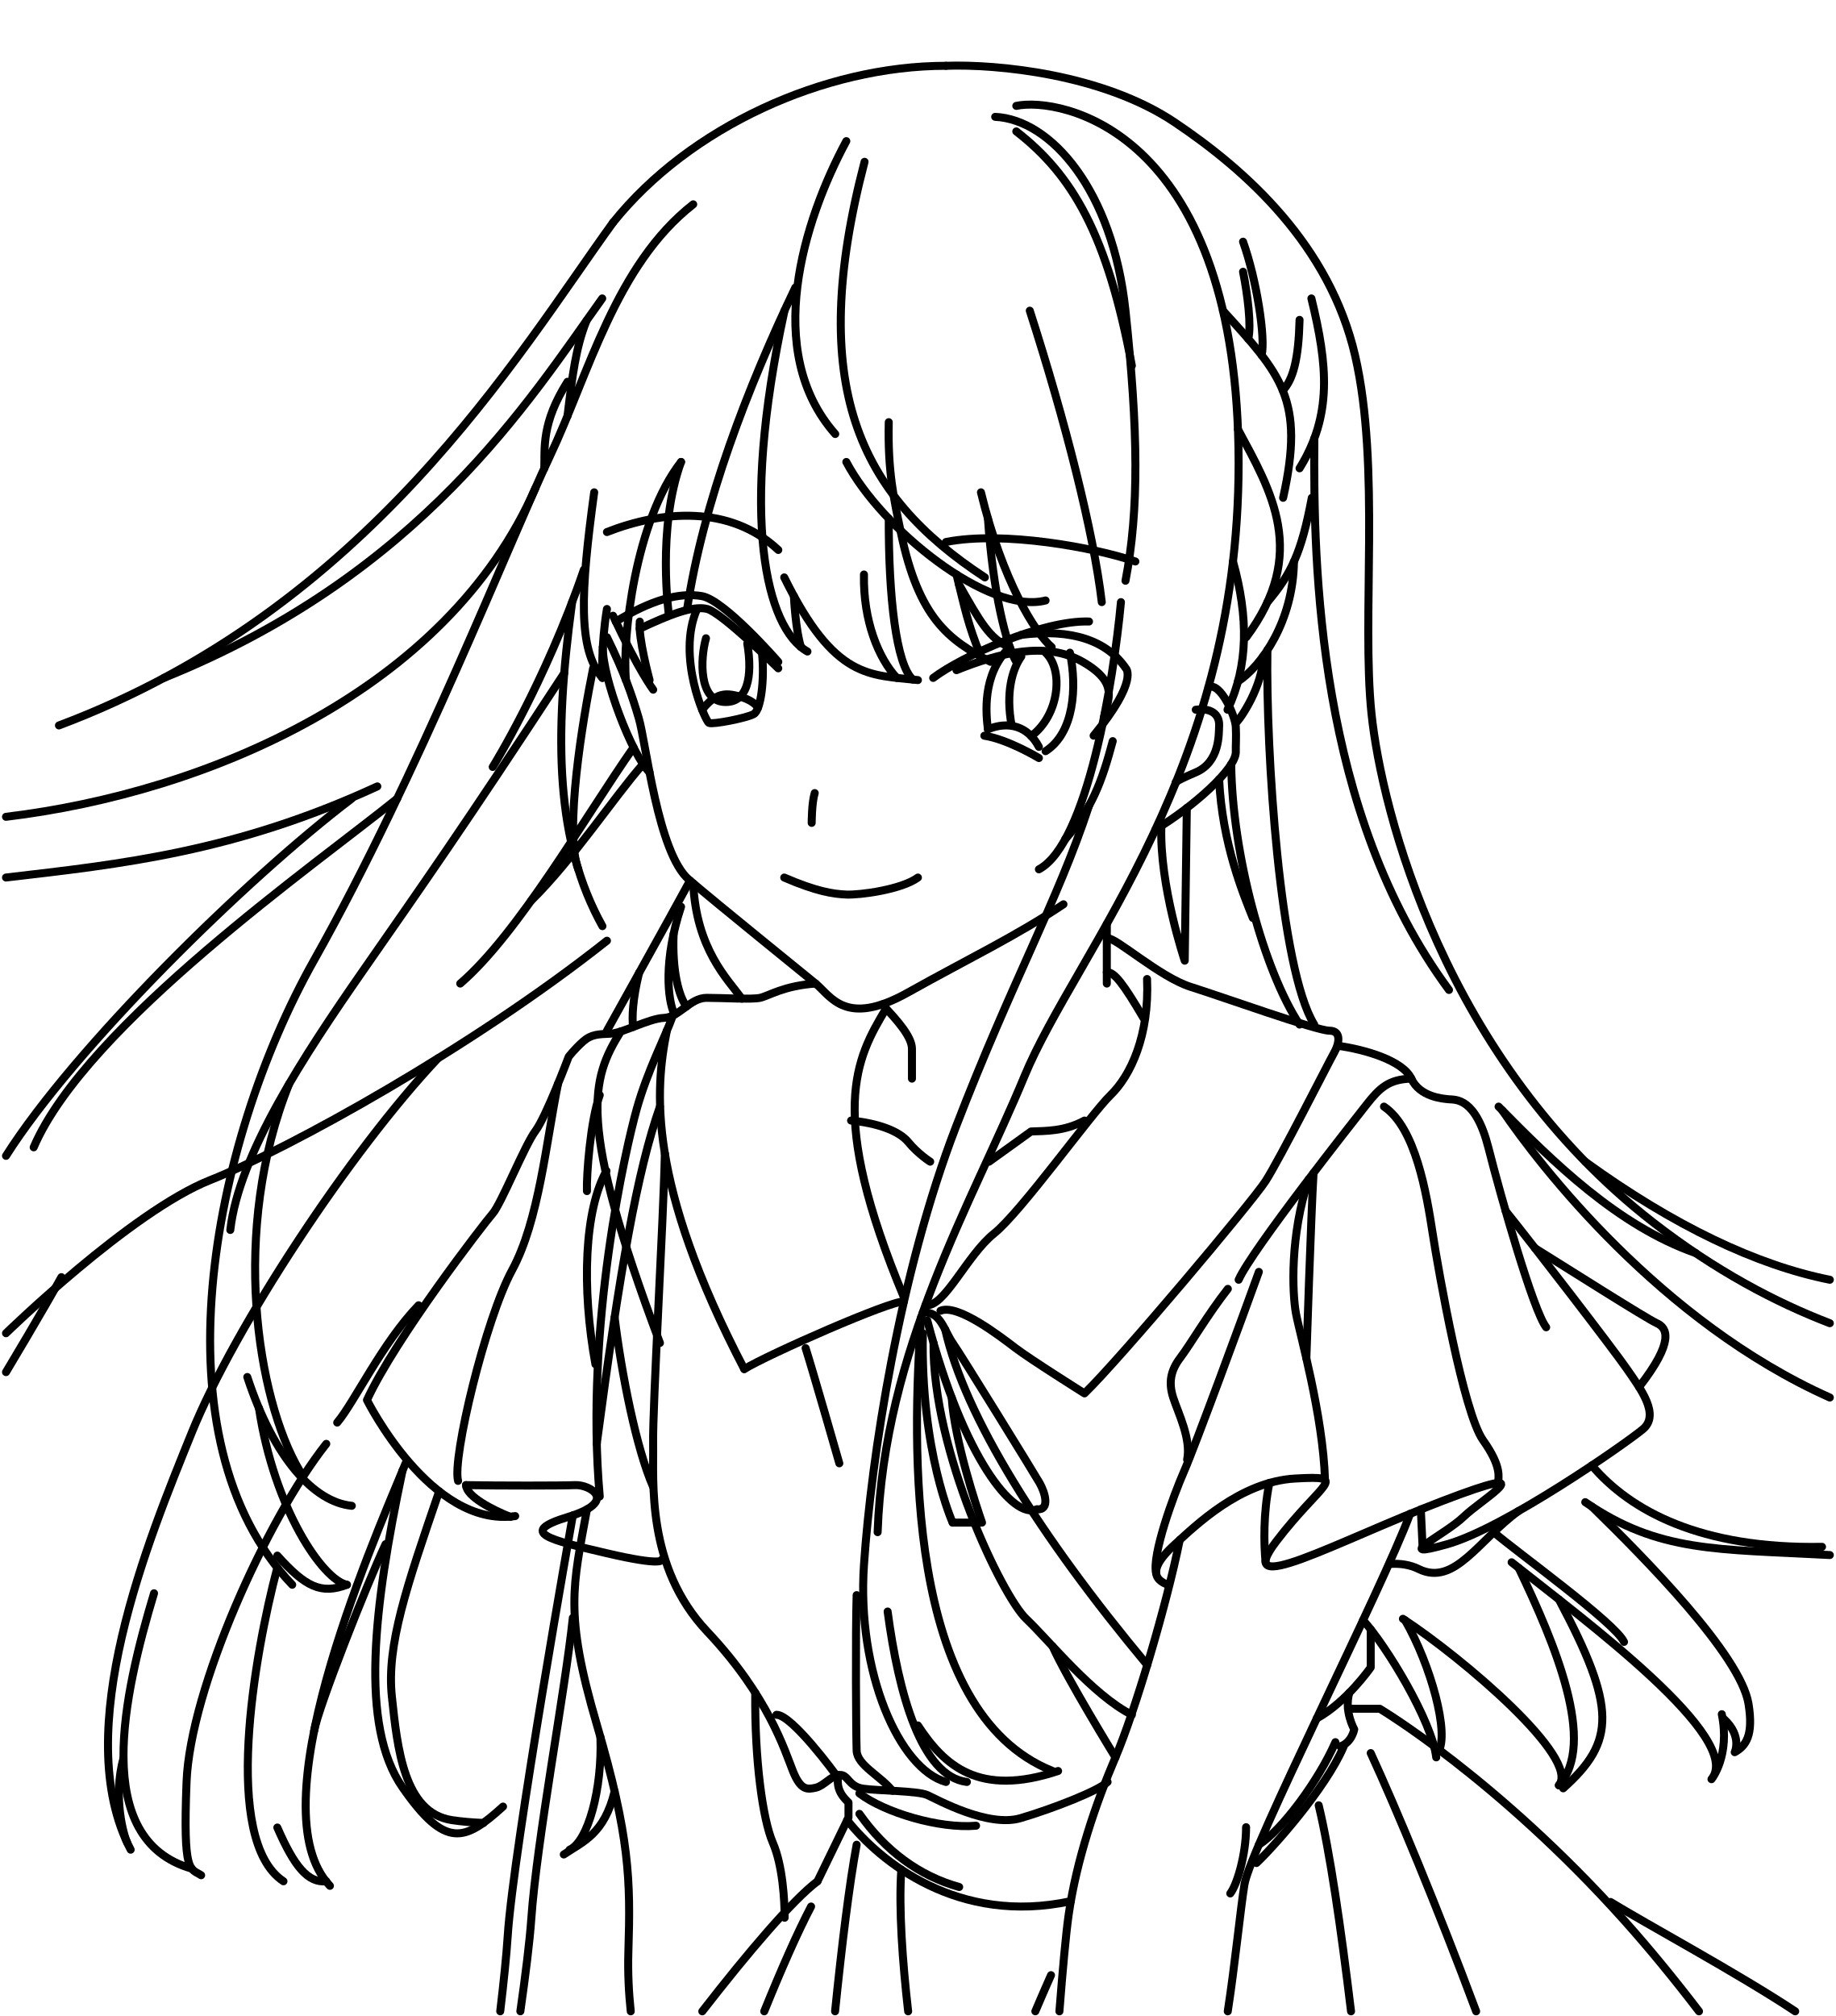
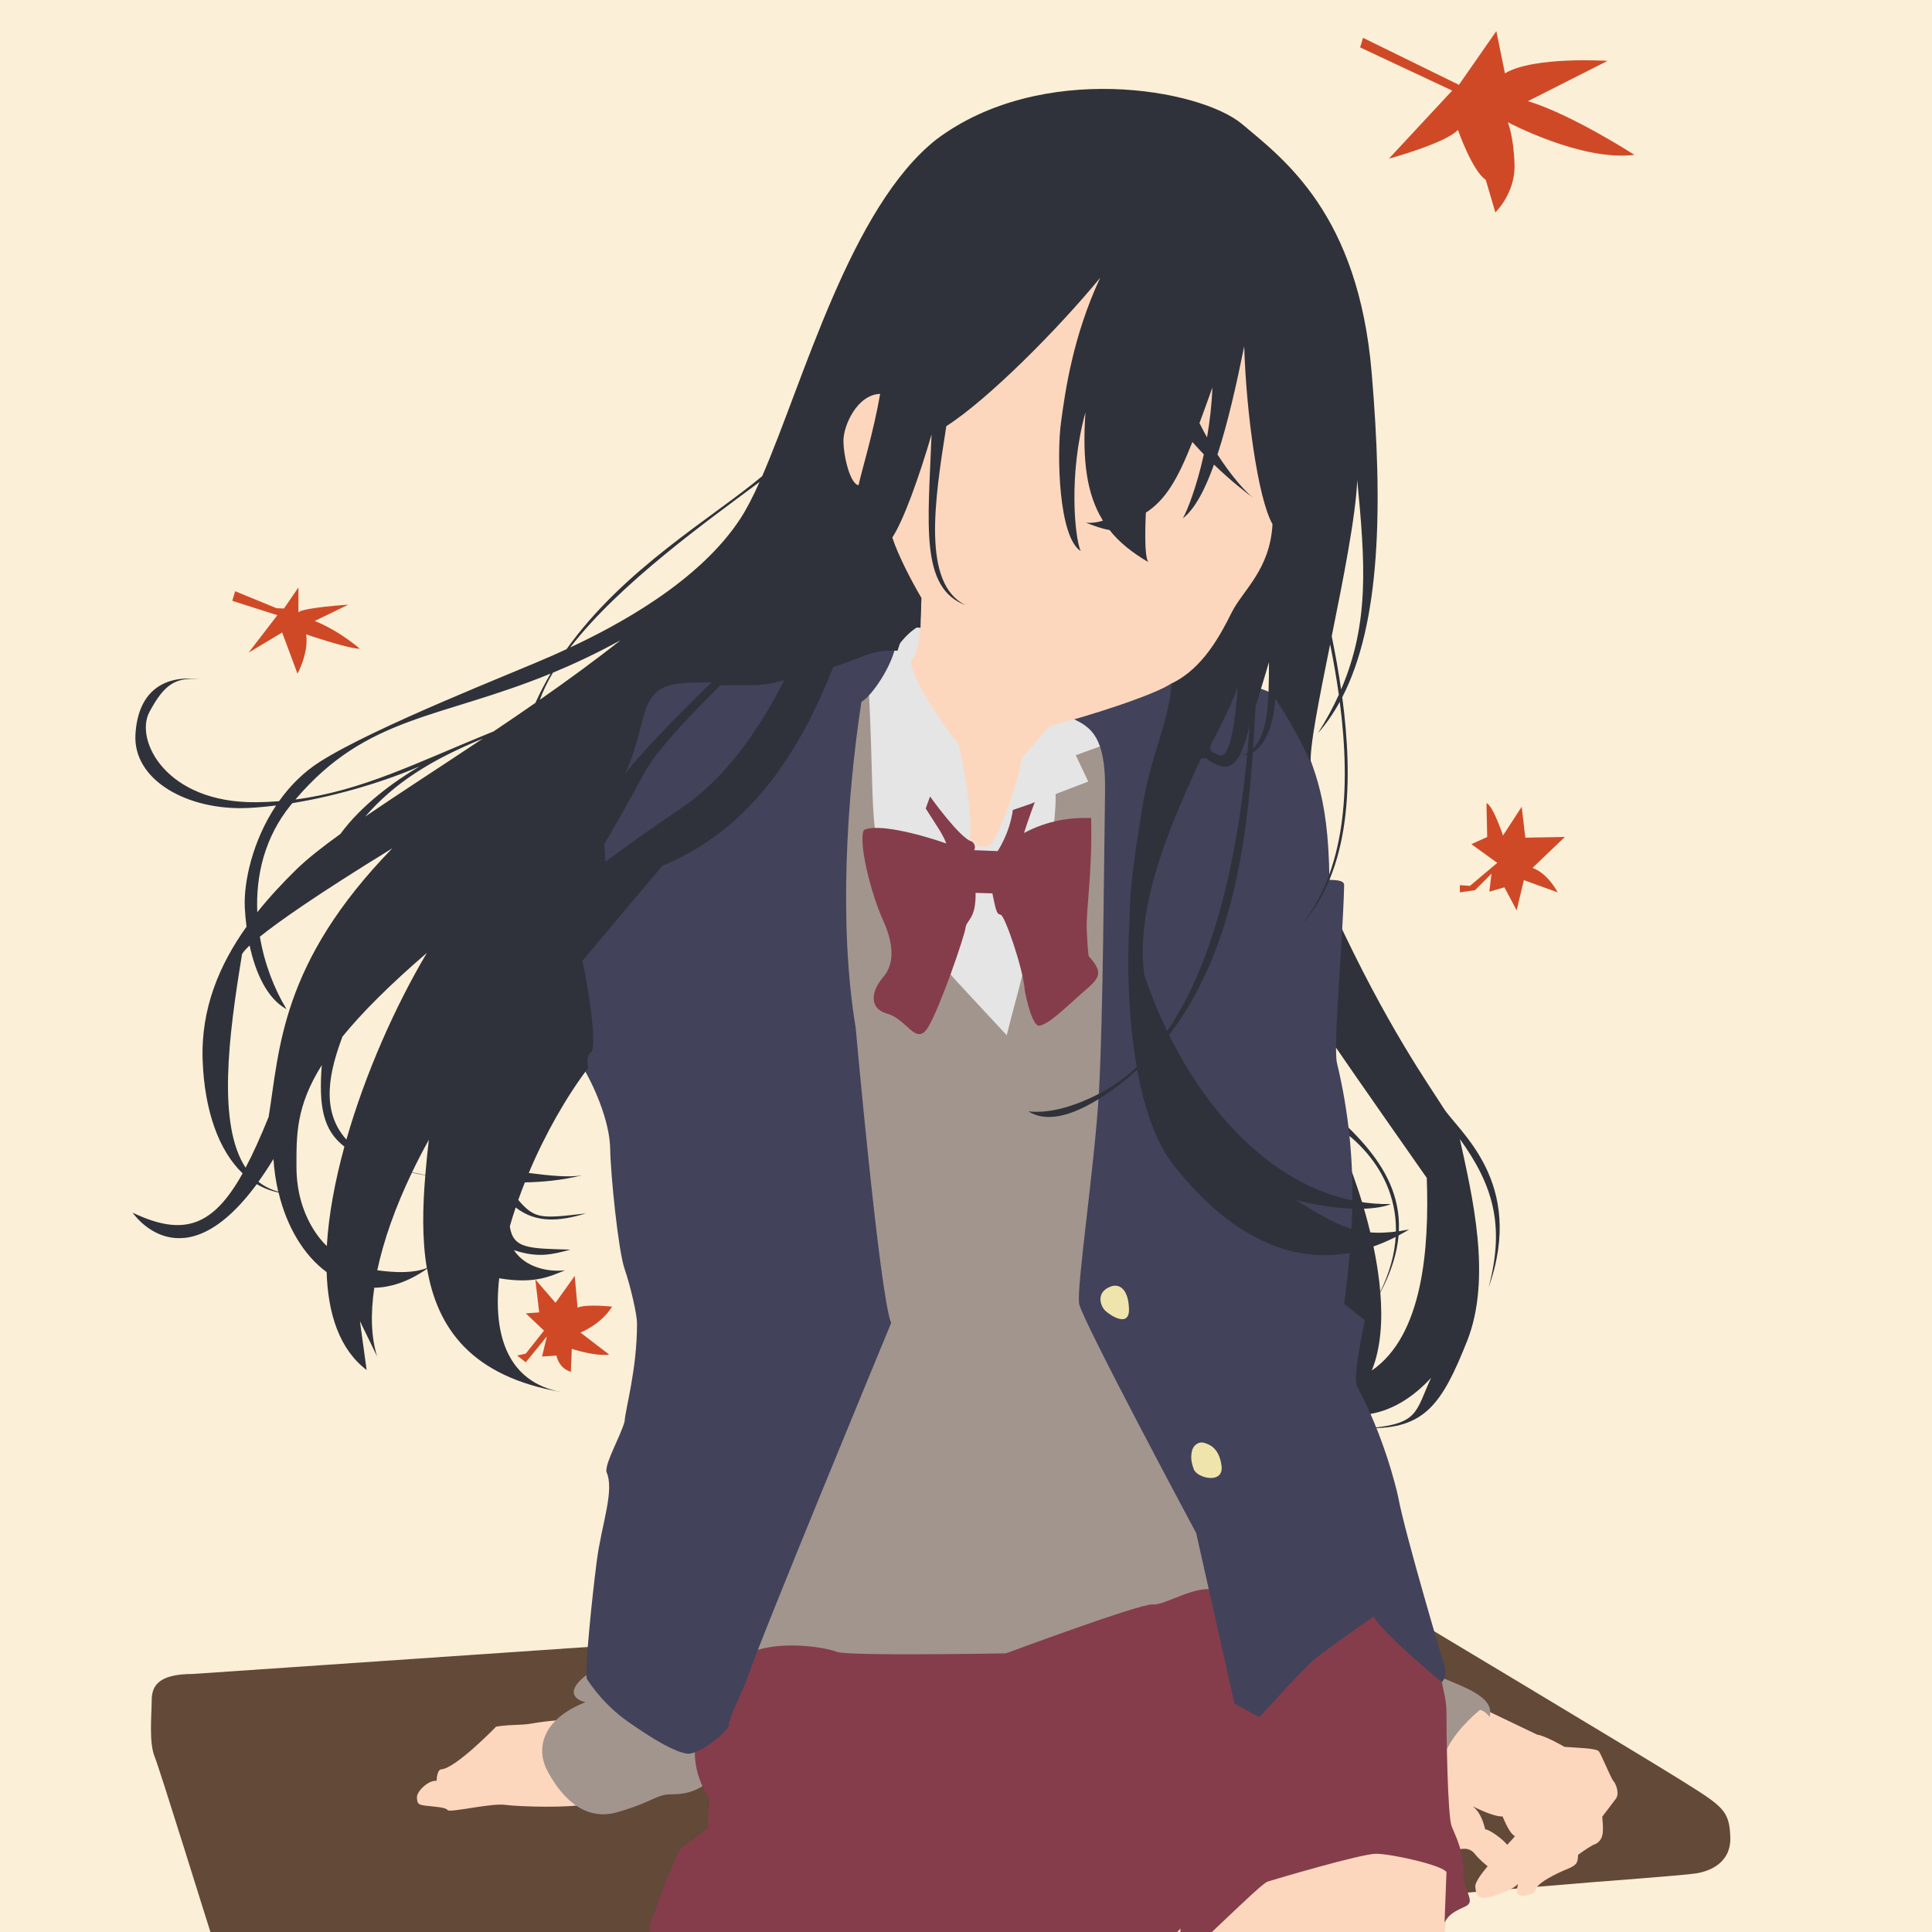
- <svg xmlns="http://www.w3.org/2000/svg" viewBox="0 0 459 504" stroke="currentColor">
+ <svg xmlns="http://www.w3.org/2000/svg" viewBox="0 0 612 612">
  <defs>
    <style>
-       .real-line {
-       stroke: currentColor;
-       stroke-width: 2px;
-       stroke-linecap: round;
-       fill: none;
-       stroke-linejoin: round;
-       }
-     </style>
+             .d{fill:#a2958d;}.d,.e,.f,.g,.h,.i,.j,.k,.l,.m{stroke-width:0px;}.e{fill:#e5e5e5;}.f{fill:#42425b;}.g{fill:#fbefd7;}.h{fill:#fdd7bd;}.i{fill:#853d4b;}.j{fill:#d04927;}.k{fill:#2f323a;}.l{fill:#634938;}.m{fill:#efe4ac;}</style>
  </defs>
-   <path class="real-line" d="m151.75,159.31c4.33,8.89,6.15,14.13,7.97,20.28s4.78,33.72,12.53,40.33c7.75,6.61,27.8,22.78,31.67,25.97s7.52,10.94,23.01,2.28,27.11-14.13,38.96-22.1" />
-   <path class="real-line" d="m211.6,35.28c-10.63,19.75-21.04,52.56-2.77,73.22" />
-   <path class="real-line" d="m216.16,40.45c-14.59,55.79-1.52,83.24,30.08,103.9" />
-   <path class="real-line" d="m211.6,115.49c8.81,16.71,35.54,38.28,49.82,34.63" />
-   <path class="real-line" d="m198.85,71.89c-11.86,24.76-23.1,53.92-27.05,80.35" />
-   <path class="real-line" d="m170.28,115.49c-6.08,16.71-3.04,38.28-3.04,38.28" />
-   <path class="real-line" d="m196.14,77.67c-11.27,51.8-4.59,79.44,5.74,85.21" />
-   <path class="real-line" d="m229.5,170.02c-12.03-1.37-20.78,0-33.42-25.67" />
-   <path class="real-line" d="m198.49,149.02s.41,8.62,1.78,12.76" />
-   <path class="real-line" d="m222.21,129.65c-.05,19.41,1.82,36.45,6.01,40.23" />
-   <path class="real-line" d="m239.14,143.62c2.15,8.63,2.78,12.3,6.11,20.49" />
-   <path class="real-line" d="m245.26,123.08c5.38,22.1,13.59,35.24,17.69,38.7" />
-   <path class="real-line" d="m247.01,129.65c1.27,18.72,4.63,31.71,7.09,35.81" />
-   <path class="real-line" d="m239.75,146.08c5.19,9.13,7.72,13.83,12.72,15.7" />
-   <path class="real-line" d="m216.01,143.62c-.23,11.59,3.66,20.98,8.21,25.86" />
-   <path class="real-line" d="m222.21,105.54c-.28,12.3,1.28,19.17,3,27.47,4.49,21.6,11.98,26.99,22.46,32.45" />
-   <path class="real-line" d="m257.47,77.67c8.89,27.64,15.95,55.42,18,72.86" />
-   <path class="real-line" d="m170.28,115.49c-11.47,14.66-14.73,44.05-13.78,54.53" />
-   <path class="real-line" d="m148.56,123.08c-3.42,25.06-4.1,39.24,2.05,46.39" />
-   <path class="real-line" d="m173.32,51.08c-19.44,15.19-26.13,42.49-35.85,63.01s-33.11,80.07-58.94,125.95-40.1,120-5.47,156.15" />
-   <path class="real-line" d="m236.51,16.45c-30.38,0-64.1,15.27-83.24,39.19" />
-   <path class="real-line" d="m133.89,121.99C111.83,172.54,52.06,198.12,1.5,204.2" />
-   <path class="real-line" d="m145.98,142.43c-9.72,28.35-22.79,49.31-22.79,49.31" />
-   <path class="real-line" d="m143.05,150.53c-4.66,34.23-4.09,60.05,7.57,81.01" />
-   <path class="real-line" d="m148.3,167.08c-2.62,12.81-7.28,40.9-3.71,50.25" />
-   <path class="real-line" d="m141.07,168.29c-24.86,38.03-35.79,53.52-50.38,74.49s-30.99,45.87-33.11,64.71" />
-   <path class="real-line" d="m151.75,235.18c-33.72,26.73-79.32,51.95-99.21,59.85S1.5,333.31,1.5,333.31" />
-   <path class="real-line" d="m72.31,270.94c-14.73,36.55-8.05,78.77,2.58,96.7" />
-   <path class="real-line" d="m61.83,344.25c6.68,20.35,16.71,31.29,26.13,32.2" />
-   <path class="real-line" d="m64.75,352.06c3.76,24.99,15.91,42.92,21.99,44.13" />
-   <path class="real-line" d="m69.34,388.9c7.07,7.9,11.02,9.72,17.4,7.29" />
-   <path class="real-line" d="m15.35,319.29c-4.56,8.25-13.85,23.74-13.85,23.74" />
-   <path class="real-line" d="m99.32,199.64c-19.87,16.1-77.77,56.51-90.9,87.19" />
-   <path class="real-line" d="m94.34,196.6c-35.54,16.41-64.15,19.44-92.84,22.78" />
-   <path class="real-line" d="m87.96,199.64c-26.43,20.05-69.32,62.28-86.46,89.32" />
-   <path class="real-line" d="m146.64,80.18c-2.66,6.59-3.56,13.77-4.75,23.83" />
-   <path class="real-line" d="m141.89,95.44c-6.54,10.33-5.66,16.56-5.8,21.65" />
-   <path class="real-line" d="m151.75,152.25c-1.52,9.11-1.14,17.23-1.14,17.23" />
-   <path class="real-line" d="m150.72,161.78c-.11,7.7,7.31,27.05,11.69,31.31" />
-   <path class="real-line" d="m158.4,186.86c-12.12,17.34-28.75,46.5-43.33,59.03" />
-   <path class="real-line" d="m160.78,191.03c-7.2,8.15-17.57,23.92-27.99,34.15" />
-   <path class="real-line" d="m254.1,32.85c14.08,10.94,22.74,25.75,28.89,58.56" />
-   <path class="real-line" d="m248.82,29.21c13.9.68,29.39,18.31,32.58,48.46s3.42,49.74,0,67.52" />
-   <path class="real-line" d="m254.1,26.47c10.89-2.28,54.19,5.77,55.55,85.59s-40.56,125.62-53.54,157.06-35.09,68.13-36.68,113.92" />
-   <path class="real-line" d="m236.51,16.45c12.76-.46,39.19,2.05,57.19,14.13s38.73,30.76,45.11,58.33,1.59,65.39,4.1,89.54,18.23,86.58,70.41,127.14c15.54,12.08,30.64,20.02,44.18,25.21" />
-   <path class="real-line" d="m396.35,290.43c22.21,16.07,42.89,25.87,61.15,29.51" />
-   <path class="real-line" d="m305.77,77.67c14.59,16.02,20.51,22.18,15.04,46.78" />
-   <path class="real-line" d="m324.92,79.97c-.23,9.61-1.57,14.94-4.2,17.63" />
-   <path class="real-line" d="m310.79,60.42c3.42,9.57,5.66,24.15,4.65,28.37" />
-   <path class="real-line" d="m310.79,67.94c1.14,5.7,2.13,13.69,1.29,16.76" />
-   <path class="real-line" d="m327.88,74.61c4.1,16.8,5.24,29.18-2.96,42.47" />
-   <path class="real-line" d="m328.62,109.58c-.29,32.19.85,93.48,33.66,137.91" />
-   <path class="real-line" d="m309.52,107.34c8.34,15.52,17.69,31.01,2.08,51.97" />
-   <path class="real-line" d="m308.28,140.37c3.87,13.92,3.87,26.02-1.37,37.06" />
-   <path class="real-line" d="m327.98,124.45c-2.6,13.9-5.23,19.12-11.09,26.08" />
-   <path class="real-line" d="m323.52,140.37c-.2,14.84-7.99,26.03-14,30" />
-   <path class="real-line" d="m315.79,164.11c.01,7.28-5.66,15.71-6.81,16.62" />
-   <path class="real-line" d="m302.14,171.78c3.03-1.3,6.7,7.2,6.84,9.94s-.04,4.55,0,6.23c.11,4.25-10.95,13.97-20.08,19.43" />
-   <path class="real-line" d="m316.88,162.52c-.4,25.27,3.08,79.72,11.71,93.62" />
-   <path class="real-line" d="m307.83,191.03c.23,22.51,8.2,51.67,17.09,65.11" />
-   <path class="real-line" d="m304.81,194.81c.74,15.99,6.1,28.9,8.43,34.68" />
-   <path class="real-line" d="m280.26,150.53c-1.82,19.72-8.43,60.34-20.51,66.8" />
-   <path class="real-line" d="m278.21,185.28c-2.73,10.25-5.27,16.97-11.86,24.51" />
-   <path class="real-line" d="m272.28,201.43c-7.97,24.18-19.13,43.55-33.26,80.24s-21.19,82.71-23.01,109.59,8.89,51.04,20.51,54.23" />
-   <path class="real-line" d="m230.29,329.34c-2.2,31.39-4.25,98.6,32.88,113.41" />
-   <path class="real-line" d="m229.5,431.36c6.56,10.03,15.25,18,35.05,11.39" />
-   <path class="real-line" d="m221.93,402.88c2.73,20.51,8.43,41.24,19.82,42.61" />
-   <path class="real-line" d="m153.27,153.93c6.46,13.81,10.04,18.49,10.04,18.49" />
-   <path class="real-line" d="m159.96,155.4c-.46,3.91,2.45,14.62,2.45,14.62" />
-   <path class="real-line" d="m159.93,157.18c7.31-3.42,13.24-5.85,16.88-4.94s17.77,14.84,17.77,14.84" />
-   <path class="real-line" d="m153.96,155.4c8.95-5.43,15.79-7.33,21.49-6.38s19.14,16.45,19.14,16.45" />
-   <path class="real-line" d="m174.28,152.25c-5.21,11.85,2.06,28.03,2.98,28.48s9.35-1.2,11.18-2.2,2.77-8.76,2.07-15.36" />
-   <path class="real-line" d="m252.47,161.78c-7.08,6.87-5.91,16.9-5.47,20.54" />
-   <path class="real-line" d="m267.5,163.17c1.82,8.67,1.06,20.06-6.08,24.62" />
-   <path class="real-line" d="m246.11,183.93c5.89.9,13.64,5.58,13.64,5.58" />
-   <path class="real-line" d="m151.75,133.01c13.67-5.37,30.76-6.86,42.84,4.48" />
-   <path class="real-line" d="m236.51,135.5c14.35-2.85,37.31,1.43,47.36,4.87" />
-   <path class="real-line" d="m175.55,177.43c2.49-3.16,4.41-3.75,6.03-3.84s6.39.95,7.95,3.32" />
-   <path class="real-line" d="m176.51,159.57c-1.52,5.44-1.67,15.45,4.41,15.91s7.29-6.46,5.92-14.62" />
-   <path class="real-line" d="m247.01,182.32c5.15-2.13,10.01-.78,12.74,4.4" />
-   <path class="real-line" d="m252.93,181.36c-1.53-8.15.14-14.05,2.42-17.25" />
-   <path class="real-line" d="m261.42,163.17c4.56,4.26,3.46,15.59-3.59,20.86" />
-   <path class="real-line" d="m203.7,198.27c-.76,2.43-.76,7.45-.76,7.45" />
-   <path class="real-line" d="m196.08,219.39c8.08,3.49,12.18,4.1,15.52,4.25s13.77-1.22,17.9-4.25" />
-   <path class="real-line" d="m298.97,177.43c4.69-.58,5.93,1.89,5.84,3.92s.26,9.14-5.84,11.74-5,2.64-5,2.64" />
-   <path class="real-line" d="m220.55,251.09c4.12,4.29,7.46,8.24,7.46,11.13v7.44" />
-   <line class="real-line" x1="276.73" y1="230.99" x2="276.73" y2="245.89" />
-   <path class="real-line" d="m276.73,243.08c1.86-.15,4.14,2.89,9.15,11.39" />
-   <path class="real-line" d="m172.53,220.14c-3.76,6.99-20.77,37.52-20.77,37.52" />
-   <path class="real-line" d="m203.93,245.89c-7.97.53-11.77,3.11-13.9,3.57s-9.27,0-13.37,0-6.84,4.86-10.63,5.01-10.33,3.8-13.37,3.95-4.78.11-6.87,1.95-3.61,3.82-3.61,3.82c0,0-5.66,15.04-8.3,18.53s-8.56,18.23-10.69,20.66-24.3,31.14-31.44,46.63c0,0,15.95,32.05,37.06,29.01" />
-   <path class="real-line" d="m139.52,270.94c-2.96,14.52-4.78,34.27-11.47,46.57s-15.04,47.09-13.52,52.71" />
-   <path class="real-line" d="m151.63,292.72c-5.5,9.76-6.26,29.2-2.76,48.34" />
-   <path class="real-line" d="m149.95,273.77c-2.3,6.23-3.35,20.05-3.2,24" />
-   <path class="real-line" d="m116.51,371.28c.15,2.89,6.68,6.18,11.09,7.95" />
-   <path class="real-line" d="m116.51,371.28c8.2.15,23.7.15,27.34,0s10.94,4.05-1.82,7.95-4.65,5.72,9.6,9.06,13.79,1.67,13.79,1.67" />
-   <path class="real-line" d="m168.01,254.47c-1.67,4.71-6.08,13.06-8.81,22.78s-13.02,54.3-9.25,96.87" />
-   <path class="real-line" d="m166.73,257.66c-2.98,14.73-4.96,37.97,19.35,84.61" />
-   <path class="real-line" d="m165,276.65c-5.66,16.1-9.99,40.56-15.8,84.31" />
-   <path class="real-line" d="m155.21,257.85c-7.41,11.96-11.05,22.44,9.79,77.89" />
-   <path class="real-line" d="m166.23,288.34c-.35,16.87-3.09,63.36-2.93,72.62s-1.82,30.68,13.52,46.93,19.44,29.92,21.42,34.86,3.65,4.63,5.7,4.18,3.87-3.04,6-3.19,2.18,2.9,5.87,3.43,13.65.52,16.04,1.59,15.15,8.2,23.35,5.77,19.44-6.84,21.72-9.04" />
-   <path class="real-line" d="m186.08,342.27c5.92-3.65,36.71-17.2,39.92-16.88" />
-   <path class="real-line" d="m221.54,252.14c-7.51,12.51-14.85,25.88,4.47,72.21" />
-   <path class="real-line" d="m286.79,244.75c.61,14.13-4.1,24.15-9.11,29.01s-22.33,29.16-29.16,34.63-12.53,18.75-17.13,17.88" />
-   <path class="real-line" d="m235.15,327.69c4.25-1.82,14.89,6.38,18.68,9.27s17.32,11.39,17.32,11.39c8.96-8.66,41.77-47.7,45.23-53.01s15.99-30.08,17.2-32.2,1.97-5.47-1.22-5.47-26.89-8.51-34.63-10.94-18.84-12.46-20.81-12.15" />
-   <path class="real-line" d="m212.79,280.14c6.26.61,11.88,2.43,14.31,5.39s5.47,4.89,5.47,4.89" />
-   <path class="real-line" d="m271.15,280.14c-5.01,2.73-9.72,2.58-13.37,2.73l-10.48,7.55" />
-   <path class="real-line" d="m153.67,329.34c1.72,14.07,5.42,32.79,9.61,42.34" />
-   <path class="real-line" d="m201.42,337.03c1.82,5.7,8.43,28.8,8.43,28.8" />
-   <path class="real-line" d="m233.32,169.48c7.29-5.53,27.48-14.47,38.96-14.1" />
-   <path class="real-line" d="m239.14,167.54c10.43-4.2,22.28-7.39,31.55-2.08s6.25,9.52,5.33,13.86" />
-   <path class="real-line" d="m255.35,158.71c12.76-1.6,21.42,1.49,26.13,8.37,0,0,3.34,2.96-8.05,16.84" />
-   <path class="real-line" d="m334.62,261.46c6.55.91,16.12,3.65,18.24,8.2s7.75,5.01,9.42,5.16,6.68-.46,9.87,12.15,11.24,40.78,14.43,44.85" />
-   <path class="real-line" d="m376.44,302.73c6.65,8.25,27.01,34.69,30.35,39.55s8.35,11.39,3.95,15.04-34.48,24.66-48.91,28.74-.61-2.31,4.1-6.86,21.25-14.13-5.32-3.95-52.85,24.91-41.46,10.03,18.53-16.41,4.71-15.65-25.06,11.9-30.08,16.43-6.53,8.18-2.13,10" />
-   <path class="real-line" d="m352.87,269.66c-5.62.15-7.9,2.28-11.24,6.53s-28.64,36.3-31.94,43.75" />
-   <path class="real-line" d="m306.99,322.22c-5.01,6.38-9.42,13.97-11.85,17.16s-3.04,6.18-1.82,10,4.56,10.36,3.49,15.52" />
-   <path class="real-line" d="m314.74,317.97c-3.95,10.94-15.95,43.59-18.68,49.82s-8.08,20.96-7,25.52" />
-   <path class="real-line" d="m327.21,294.8c-4.72,14.05-4.11,28.48-3.2,33.49s6.79,25.54,7.27,41.71" />
-   <path class="real-line" d="m328.42,293.21c-.61,10.02-1.8,46.37-1.8,46.37" />
-   <path class="real-line" d="m346.03,276.65c7.9,5.32,10.63,21.72,12.15,31.59s7.75,44.96,12.61,51.8,3.77,9.31,3.8,10.68" />
-   <path class="real-line" d="m383.8,312.06c8.26,5.15,27.86,17.59,30.44,18.74s4.51,4.48-4.43,15.95" />
-   <path class="real-line" d="m374.68,276.65c13.58,13.82,29.82,29.8,49.27,36.62" />
-   <path class="real-line" d="m375.61,277.6c9.46,13.93,39.63,52.92,81.89,71.78" />
-   <path class="real-line" d="m379.7,377.73c-10.13,7.38-16.05,18.92-25.01,14.52-2.24-1.1-4.65-1.41-7.01-1.27" />
-   <path class="real-line" d="m317.38,370.72c-1.58,7.7-1.38,15.44-.95,19.85" />
-   <path class="real-line" d="m173.32,220.82c.76,16.49,8.65,24.02,12.15,28.84" />
-   <path class="real-line" d="m170.28,226.68c-4.41,13.37-3.4,23.28-1.63,26.98" />
-   <path class="real-line" d="m168.42,233.5c-.41,9.43,1.38,15.72,3.22,18.12" />
-   <path class="real-line" d="m159.78,243.23c-1.65,6.68-1.78,11.22-1.49,13.51" />
-   <path class="real-line" d="m109.49,264.59c-21.84,23.15-50.88,67.2-61.57,93.63s-30.75,74.73-15.25,104.2" />
-   <path class="real-line" d="m104.66,326.32c-9.11,9.42-16.1,24.31-20.35,29.32" />
-   <path class="real-line" d="m81.58,360.96c-14.89,18.83-34.03,61.21-34.94,84.53-.91,23.32.91,21.49,3.65,23.32" />
-   <path class="real-line" d="m38.51,398.32c-7.52,25.06-15.98,61.58,9.44,68.84" />
-   <path class="real-line" d="m30.88,439.56c-2.71,9.68.06,19.36.93,21.11" />
-   <path class="real-line" d="m69.34,391.91c-5.76,21.68-13.96,68.16,1.53,78.41" />
-   <path class="real-line" d="m101.4,365.83c-9.34,22.47-37.14,86.49-18.91,105.63" />
-   <path class="real-line" d="m96.39,386.05c-4.78,10.23-16.8,40.71-17.86,46.7" />
-   <path class="real-line" d="m69.34,456.88c4.26,9.8,7.68,13.9,12.24,13.44" />
-   <path class="real-line" d="m100.64,367.64c-7.22,34.1-10.78,63.72,0,79.22s15.56,13.44,25.13,4.78" />
-   <path class="real-line" d="m109.8,372.83c-8.18,23.89-13.19,38.48-11.82,51.35s3.02,28.99,14.95,30.84c2.43.38,5.15.6,7.95.72" />
-   <path class="real-line" d="m143.22,378.85s-14.89,83.5-16.28,105.14c-.31,4.79-.99,11.42-1.87,18.83" />
-   <path class="real-line" d="m143.22,404.47c-1.95,18.46-9.01,55.59-10.38,75.19-.41,5.83-1.44,14.02-2.74,23.16" />
-   <path class="real-line" d="m146.75,377.34c-3.42,18.94-5.78,25.74,2.46,53.78s8.47,38.75,7.9,56.75c-.17,5.34.11,10.43.59,14.96" />
-   <path class="real-line" d="m188.83,423.19c-.17,16.82,1.88,31.71,4.39,37.48s2.96,14.66,2.96,18.76" />
-   <path class="real-line" d="m150.12,434.27c.49,13.04-3.15,26.18-7.71,28.16" />
-   <path class="real-line" d="m153.67,447.86c-2.6,10.61-7.77,12.47-12.71,15.76" />
-   <path class="real-line" d="m230.74,333.31c-.61,29.62,7.44,47.34,7.44,47.34" />
-   <path class="real-line" d="m230.71,328.15c4.44-.46,5.35,4.55,7.48,7.59s20.35,32.6,21.72,34.98,2.73,6.89-.68,6.61" />
-   <path class="real-line" d="m231.84,330.12c9.08,34.48,21.53,49.77,27.38,47.22" />
-   <path class="real-line" d="m233.4,335.74c-.28,27.14,17.24,63.34,23.16,68.96s16.56,18.99,26.43,24" />
-   <path class="real-line" d="m236.33,332.4c4.89,21.72,23.68,51.64,50.51,83.84" />
-   <line class="real-line" x1="355.24" y1="377.35" x2="355.68" y2="386.71" />
-   <path class="real-line" d="m397.99,366.36c9.56,11.3,27.18,20.89,57.56,20.35" />
-   <path class="real-line" d="m396.35,375.54c18.34,12.61,32.87,11.7,61.15,13.22" />
-   <path class="real-line" d="m373.49,383.06c5.51,4.78,30.42,22.71,32.55,27.42" />
-   <path class="real-line" d="m430.49,428.55c2.13,10.48-2.58,16.25-2.58,16.25,8.35-10.18-31.59-39.65-49.97-54.23" />
-   <path class="real-line" d="m431.04,429.77c4.61,4.25,2.68,8.28,2.68,8.28,2.84-1.59,4.72-4.25,3.45-12.08-1.97-12.15-25.82-36.3-39.18-49.34" />
-   <path class="real-line" d="m389.76,399.86c14.45,27.17,14.15,35.52,1.08,47.22" />
-   <path class="real-line" d="m379.7,391.97c9.01,18.8,19.61,43.87,10.05,54.35" />
-   <path class="real-line" d="m350.76,404.7c15.02,9.87,44.43,34.86,39,41.62" />
-   <path class="real-line" d="m351.3,405.06c6.43,11.15,11.21,28.51,8.25,32.99" />
-   <path class="real-line" d="m352.56,378.44c-7.02,18.86-39.94,83.57-41.42,92.68-.99,6.11-2.4,20.26-4.17,31.71" />
-   <path class="real-line" d="m294.97,384.96c-3.32,16.4-11.22,42.98-16.08,54.38s-9.72,25.52-11.7,39.34c-.7,4.91-1.52,14.02-2.31,24.15" />
-   <path class="real-line" d="m311.55,456.8c0,6.84-2.28,14.43-3.95,16.56" />
-   <path class="real-line" d="m263.17,411.58c3.57,8.01,15.72,27.76,15.72,27.76" />
-   <path class="real-line" d="m238.18,380.65h7.35c-1.46-4.16-6.89-20.6-7.58-31.24" />
-   <path class="real-line" d="m204.39,470.32c-6.23,4.71-17.19,17.57-28.8,32.51" />
-   <path class="real-line" d="m202.79,476.63c-3.39,6.46-7.47,15.73-11.71,26.2" />
-   <path class="real-line" d="m194.13,428.7c3.87-.08,14.92,15.08,14.92,15.08" />
-   <path class="real-line" d="m214.18,398.78c-.3,9.27-.15,35.24,0,38.89s5.86,6.22,8.93,10.02" />
-   <path class="real-line" d="m296.73,202l-.52,38.17s-6.38-18.88-5.84-33.7" />
-   <path class="real-line" d="m340.79,405.06c5.7,6.17,17.24,25.16,18.3,34.28" />
-   <path class="real-line" d="m342.71,407.34v9.51s-5.89,8.55-13.51,12.78" />
-   <path class="real-line" d="m337.36,423.19c-1.35,4.6,1.23,9.15,1.23,9.15,0,0-.61,3.34-3.49,4.25" />
-   <path class="real-line" d="m337.03,427.19h7.94s29.32,17.47,61.06,52.86c6.38,7.12,12.72,14.89,18.76,22.78" />
-   <path class="real-line" d="m402.67,475.49c8.88,5.46,31.97,17.91,46.17,27.34" />
-   <path class="real-line" d="m333.88,435.54c-4.25,9.72-13.37,21.98-19.14,25.65" />
-   <path class="real-line" d="m335.96,436.6c-4.51,10.63-18.03,25.67-21.82,29.16" />
-   <path class="real-line" d="m342.71,438.27c6.39,13.87,16.64,38.52,26.36,64.56" />
-   <path class="real-line" d="m329.7,451.32c2.78,11.48,5.55,30.48,8.09,51.51" />
-   <path class="real-line" d="m262.78,493.79c-1.23,2.77-2.55,5.79-3.92,9.03" />
-   <path class="real-line" d="m209.63,443.78c-.8,3.76,1.48,5.81,2.51,6.84v3.76l-7.75,15.95" />
-   <path class="real-line" d="m214.87,448.35c6.27,4.77,19.95,8.88,29.17,8.08" />
-   <path class="real-line" d="m214.87,453.46c6.49,9.23,14.92,15.5,24.95,18.29" />
-   <path class="real-line" d="m211.82,455.03c8.18,10.4,27.79,26.36,55.92,20.26" />
-   <path class="real-line" d="m225.35,467.39c-.67,9.7.3,23.14,1.71,35.44" />
-   <path class="real-line" d="m214.18,461.18c-1.82,9.78-3.73,25.33-5.39,41.64" />
-   <path class="real-line" d="m153.27,55.64c-24,33.15-61.06,96.61-138.53,125.72" />
-   <path class="real-line" d="m150.57,74.61c-18.18,25.36-45.3,69.01-109.59,94.87" />
+   <g id="a">
+     <rect class="g" width="612" height="792" />
+     <path class="l" d="m437.53,506.67s82.02,49.12,95.09,57.32,15.19,9.42,15.49,17.92-6.99,10.94-10.94,11.54-32.2,2.73-32.2,2.73c0,0-401.62,33.42-418.33,34.03s-16.1-6.08-18.84-14.58-17.01-54.68-18.84-59.24-.91-13.37-.91-17.62,1.52-8.51,13.06-8.51l158.89-10.86,217.52-12.74Z" />
+   </g>
+   <g id="b">
+     <path class="h" d="m329.38,724.01s-18.46-21.19-25.29-28.25-33.27-36.23-44.89-48.99l36.23-27.11,32.58-11.85,23.24,2.96,10.94,11.62c6.61,14.81,23.7,61.52,29.16,76.78s11.62,32.35,9.57,44.89-8.2,14.58-19.82,25.29-32.58,22.33-37.82,35.32l-85.44-.91c2.28-5.7,13.67-20.96,27.34-32.35s43.06-22.78,47.85-32.35c0,0-3.65-7.06-3.65-15.04Z" />
+     <path class="h" d="m363.41,611.68c4.25,18.84,11.54,48,11.54,48l17.32,91.14s.61.89,3.34,5.46,9.42,20.06,10.03,26.44,3.04,24.3,3.04,24.3l64.1-.3v-4.56c-1.82-18.23-16.1-46.48-20.35-56.51s-6.99-29.77-5.16-55.59,12.46-74.43,11.54-100.86l-18.23-5.77-25.82,2.13-25.82,16.71-13.97,1.82-11.54,7.59Z" />
+     <path class="h" d="m499.92,587.53s2.62-1.94,4.67-3.08c3.99-1.25,3.19-5.24,2.96-9,0,0,3.08-3.99,4.33-5.7s-.11-4.9-.8-5.58-3.76-8.2-4.56-9.34-7.29-1.14-10.94-1.48c0,0-6.04-3.53-8.66-3.87l-15.72-7.52s-1.94-1.82-2.73-1.48-9.11,9.34-11.9,13.06c-.97,13.03,2.92,32.21,4.49,32.32s4.1-1.22,6.23,1.52,8.05,7.29,9.57,6.84,3.19-3.49,2.28-6.99-7.29-7.75-8.66-7.75c-.46-1.52-1.22-5.16-3.95-7.29,4.25,2.13,7.75,3.34,9.42,3.19,1.06,2.43,2.58,5.77,3.95,6.23-1.63,2.28-12.8,12.76-12.57,16.06s1.37,4.44,6.61,2.62c3.85-1.34,5.55-2.13,6.95-3.53-.68,2.51-.8,4.1,2.51,3.65,1.37-.23,2.62-.46,3.3-2.28s6.04-4.56,9.68-6.04,3.3-2.39,3.53-4.56Z" />
+     <path class="h" d="m139.66,560.49c4.56-.15,17.47-13.52,17.47-13.52,0,0,1.97-.46,6.99-.61s4.1-.76,13.67-1.52l8.05,26.58c-4.71,1.37-21.42.91-25.82.3s-17.62,2.58-18.23,1.67-3.95-1.06-6.68-1.37-2.89-.61-3.04-2.58,3.65-5.62,6.23-5.32c0,0,0-3.19,1.37-3.65Z" />
+     <path class="d" d="m186.44,530.11l34.94,22.33,3.65,11.39c-3.34,3.19-7.29,4.56-12.3,4.56s-5.16,2.13-17.01,5.62-18.99-6.84-22.33-13.06-2.58-15.95,12-21.72c-5.01-1.37-5.01-4.86,1.06-9.11Z" />
+     <path class="d" d="m457.09,557.23c1.59-5.47,6.38-11.16,11.73-15.61,1.82.46,3.08,2.28,3.08,2.28l.11-.8c.91-6.15-9.57-9.11-18.66-13.09l3.74,27.22Z" />
+     <path class="i" d="m224.57,569.46s-5.62-7.59-4.25-17.32l16.71-35.24,44.96-.61,35.24,2.43,52.86-17.32,30.38-5.77,39.8,11.85,16.1,21.87c.15,4.86,1.82,7.75,1.82,13.06s.3,32.66,1.67,36.15,3.65,7.44,3.65,14.13,4.25,9.57.61,11.24-5.01,2.43-6.53,5.01l.61-15.95c-1.67-2.28-17.62-5.77-22.33-5.77s-31.9,8.05-34.33,8.81-24.61,23.39-25.97,23.09-1.67-8.2-1.67-8.2l-7.03,7.71,1.48,6.72-5.7,2.51-1.14-2.51s-13.44-11.85-16.63-12.3c0,0-7.52-.68-22.1,1.14s-34.63,15.95-47.32,24.68c-3.04,2.58-9.57,12-12.3,12.76s-12.91-6.68-17.16-7.59v6.99c-2.43,0-8.51-1.37-10.94-2.58s-10.48-5.77-13.82-6.08c0-6.08-8.66-14.89-13.06-22.94s-1.67-10.63-.46-14.58,5.92-16.1,8.05-19.44l8.51-6.23.3-9.72Z" />
+     <path class="k" d="m457.28,351.03c-4.56-7.29-17.92-25.82-34.63-61.97l-3.04,37.59c11.39,16.63,32.35,46.48,32.35,46.48.8,22.32-1.2,49.88-17.42,61.01,2.85-6.98,3.45-15.66,2.71-24.71,14.04-26.32.46-42.68-13.85-55.82l.15,3.34c13.07,8.57,25.99,27.15,13.68,52.27-1.24-14.79-6.01-30.55-10.34-41.56l-6.84,41.24,2.96,10.25.46,22.78,3.97-.84,1.73,7.22c4.56,0,14.13-.91,24.15-11.85-5.01,10.94-3.87,14.58-19.82,15.95,17.77.23,23.24-7.52,31.22-27.57,7.97-20.05,1.59-46.25-2.28-64.03,10.46,14.52,14.35,27.27,9.11,47.01,11.85-33.42-9.72-49.52-14.28-56.81Z" />
+     <polygon class="k" points="285.94 195.78 281.84 202.47 285.18 207.33 304.92 188.34 282.29 164.04 273.18 174.82 285.94 195.78" />
+     <path class="e" d="m275.47,220.55c-1.53,12.14.6,49.82.6,49.82,0,0,12,26.43,13.22,27.8s28.86,32.81,28.86,32.81l19.14-44.66,15.04-56.96-57.8-31.9c-9.57,0-19.05,23.1-19.05,23.1Z" />
+     <path class="d" d="m318.9,327.94c2.13-9.11,15.95-56.51,15.49-76.41,6.68-2.58,10.33-3.95,10.33-3.95l-3.95-8.35,10.03-3.65,5.7,5.16-9.57,173.85,43.97,82.48s.23,8.43-5.92,6.61-16.18,5.01-19.82,4.56-46.48,15.49-46.48,15.49c0,0-50.13.91-53.54-.46s-15.72-3.42-25.05-.67l-3.96,3.71,41.32-109.97s-7.59-50.13-10.33-85.67-1.22-76.86-1.22-76.86l5.77-35.85,3.63,2.3c1.08,21.85.78,33.7,1.84,42.21s14.43,36,25.97,48.46,15.8,17.01,15.8,17.01Z" />
+     <path class="f" d="m184.01,337.05c4.1,6.53,9.11,18.08,9.27,26.73s2.58,32.35,4.56,38.13,3.99,14.74,3.95,17.32c0,14.73-3.65,26.73-3.95,31.14-1.67,5.47-5.92,12.46-5.77,15.8,2.73,5.92-1.52,16.56-3.04,28.41s-3.64,32.47-3.19,37.12l-.31-.51s4.56,8.05,13.52,14.28,14.73,9.42,18.53,10.03,13.67-7.44,13.37-9.27,4.1-9.72,6.38-16.25c3.95-11.85,44.96-110.89,44.96-110.89-3.65-8.81-11.24-93.57-11.24-93.57-5.47-32.81-2.73-73.52,1.82-103.22,2.96-1.37,10.25-11.85,10.94-18.68,0,0-38.33,7.73-75.65,12.08,0,0-7.75,6.84-10.94,16.41s-16.86,66.53-16.86,66.53l3.65,38.43Z" />
+     <path class="f" d="m409.13,226.01c-6.39-10-14.81-8.73-22.78-8.73l-13.82-4.78-34.63,14.28c6.68,3.04,12.46,4.86,12.15,24s-.61,72.61-1.97,95.7-7.14,61.37-6.23,66.53,37.06,72.61,37.06,72.61l12.15,54.08,7.9,4.25s13.37-14.89,17.32-18.23,18.84-13.67,18.84-13.67c2.96,5.54,21.65,20.81,21.65,20.81l.91-1.37.23-2.51s-12.76-42.61-15.04-54.91c-.5-2.45-4.56-19.37-12.99-34.86-1.59-3.05,2.51-20.96,2.51-20.96l-6.61-5.24c2.28-18.23,5.47-44.2-2.28-76.33-1.21-5.41,1.82-37.59,2.28-56.05.03-.98-.23-1.9-4.66-1.91-.33-28.27-5.29-35.99-11.97-52.7Z" />
+     <path class="m" d="m351.86,407.53c-4.75,1.75-3.34,6.08-1.82,7.59s7.75,5.62,7.59-.46-2.89-8.2-5.77-7.14Z" />
+     <path class="m" d="m377.38,461c.15-3.65,2.73-4.41,4.1-3.95s4.71,1.37,5.47,7.29-7.75,3.95-8.81,1.06-.76-4.41-.76-4.41Z" />
+     <path class="h" d="m395.23,105.18l-48.76-18.23-53.09,48.99-10.78,34.33c2.15,5.98,5.46,12.58,9.3,19.18-.57,11.84-.75,18.15-3.52,19.86,1.06,8.51,15.34,26.58,15.34,26.58,0,0,4.71,21.27,3.49,29.92,1.97,2.58,4.25,3.04,6.68,1.67,1.97-2.13,8.2-17.16,9.87-27.65,0,0,3.31-3.2,8.58-9.79,11.49-2.91,33.32-9.8,38.82-13.61l2.43,1.52s27.11-27.8,30.99-47.62c3.87-19.82-9.34-65.16-9.34-65.16Z" />
+     <path class="k" d="m410.49,380.19c21.87,5.32,30.08,1.22,30.08,1.22-28.65.51-54.39-21.49-70.24-53.57,20.26-26.33,24.65-62.15,26.53-89.51,3.64-2.09,6.51-7.8,7.11-17.02,5.01,7.29,11.12,19.25,11.26,20.79-.54-4.97,2.6-20.58,6.12-38.01,1.08,5.37,2.01,10.71,2.75,15.98-1.8,3.97-3.98,8-6.61,12.17,2.62-2.94,4.9-6.27,6.91-9.92,3.62,27.88,1.66,53.59-12.3,70.83,15.84-17.49,16.62-45.85,13.08-72.28,12.16-23.55,12.93-60.37,9.32-102.86-4.25-50.13-27.65-67.44-41.01-78.68-13.37-11.24-63.8-20.05-96.91,4.86-27.14,21.45-41.97,76.33-55.14,106.64-15.82,13.26-43.71,29.22-61.98,54.81-1.68.77-3.17,1.45-4.4,2-11.54,5.16-56.2,22.48-73.82,33.72-5.21,3.33-9.46,7.66-12.85,12.44-2.34.18-4.73.3-7.2.32-28.71.3-38.58-19.75-33.87-28.56s8.35-11.24,16.25-10.33c-10.48-1.52-19.76,2.73-20.66,17.32s16.56,24.3,35.7,23.39c2.89-.14,5.86-.42,8.85-.79-7.39,11.09-10.32,24.17-9.91,32.39.1,1.94.27,3.97.54,6.01-8.6,12.06-14.49,25.97-13.9,42.29.58,15.99,5.13,28.67,12.67,35.85-9.3,16.67-18.59,20.22-34.84,12.45,0,0,15.56,23.21,39.32-9.04,2.13,1.26,4.43,2.15,6.9,2.65,2.6,10.92,8.05,19.95,15.22,25.21v-.35c.37,13.67,4.14,24.9,12.68,31.36l-2.13-15.49,5.47,11.24c-1.88-5.87-2.17-13.29-.92-21.79h-.49c5.44.01,11.27-1.86,17.22-6.04,3.25,18.93,14.07,34.15,42.52,39.07-16.94-3.14-21.72-17.9-19.68-36.04,11.29,1.91,16.21-.67,20.9-2.54-4.86.61-12.46-.61-16.25-6.38,7.75,2.58,12.15,1.37,17.92-.15-13.24-.39-18.16-.23-19.21-7.37.57-1.99,1.19-3.99,1.86-5.99,6.52,5.09,13.99,4.4,22.25,1.88-14.08,1.65-16.18,1.9-21.43-4.27.66-1.86,1.36-3.71,2.09-5.55,5.22-.1,11.81-.65,18.08-2.24-4.17.74-10.32.09-16.85-.75,5.22-12.4,11.97-24.22,18.83-33.27,0,0-.91-3.65.91-5.01,1.82-1.37-.23-17.32-2.73-28.94l25.29-30.08c28.67-11.78,44.12-37.43,54.16-63,9.41-2.85,11.91-5.58,20.35-5.12l2.51-7.52,4.78.23.2-7.91s-5.22-8.04-9.16-20.65c3.49-5.16,8.51-19.14,12.46-32.66-1.06,28.41-3.8,48.61,10.78,54.08-13.82-6.84-9.87-32.81-6.11-56.71,13.44-8.61,35.64-31.05,48.74-47-8.61,18.49-11.04,35.65-12.41,45.83-1.37,10.18-.76,36.3,6.23,40.71-1.82-3.95-3.95-24.15,1.52-43.9-1.08,15.45.52,26.01,5.35,33.98l.19.31c-1.7.56-3.47.79-5.39.65,2.8,1.06,5.21,1.96,7.47,2.31,3.11,3.92,7.17,7.18,12.28,10.15-1.52-1.97-.76-15.65-.76-15.65,6.19-4.02,9.98-10.37,14.74-22.38,1.21,1.38,2.42,2.69,3.62,3.93-2.29,10.39-5.33,18-6.66,20.27,3.76-2.9,7.01-9.05,9.88-17.05,5.62,5.44,10.49,9.14,12.38,10.52-2.31-1.82-6.68-6.57-11.28-13.71,3.25-9.9,6-22.07,8.47-34.29.61,21.11,4.41,48.46,8.96,56.35-.76,14.43-9.42,20.96-12.91,27.95-3.49,6.99-9.11,17.77-18.99,22.48-1.22,13.67-6.68,22.33-9.42,39.8-1.62,10.35-3.88,23-3.97,35.09-.77,12.33-.6,30.27,2.27,46.64-3.61,3.38-7.58,6.26-11.97,8.5-9.26,4.74-16.55,6.16-22.29,5.57v.02c5.01,3.13,12.64,2.45,24.11-5.14,3.73-2.47,7.16-5.17,10.31-8.05,2.17,11.92,5.79,22.93,11.56,30.23,13.82,17.47,39.8,41.16,74.58,20.35-16.1,3.04-22.03-.91-35.85-9.27Zm14.33-161.8c-.84-5.78-1.86-11.44-2.97-16.86,3.7-18.33,7.64-38.16,8.08-49.49,2.5,26.03,3.96,45.26-5.11,66.35Zm-184.21-65.72c-2.03,4.53-4.02,8.44-6.02,11.52-13.19,20.31-39.66,34.21-53.96,40.9,15.73-20.39,43.75-40.29,59.98-52.42Zm-15.14,63.47c-5.32,4.86-25.82,25.67-27.65,29.47l.09-.17c2.37-5.49,3.1-7.57,5.99-18.66,2.89-11.09,9.57-10.48,21.57-10.63Zm-133.37,38.89c.17-.21.35-.41.52-.62,15.15-2.46,30.38-7.3,40.34-11.68-8.21,4.87-18.45,12.29-25.13,21.44-5.77,4.16-10.53,7.91-13.91,11.21-4.35,4.25-8.57,8.77-12.42,13.59-.51-11.68,2.35-23.8,10.6-33.95Zm-10.24,119.31c1.56-2.16,3.15-4.55,4.77-7.21.22,3.59.74,7.05,1.5,10.35-2.42-.66-4.48-1.74-6.27-3.14Zm3.25-20.57c-2.53,6.26-4.93,11.62-7.31,16.12-8.94-13.57-5.45-41.42-1.2-67.16,0,0-.41-.53,2.47-3.22,1.88,8.68,5.53,16.8,11.7,20.17-3.91-6.42-7.01-14.42-8.45-22.96,5.91-4.76,17.86-13.2,41.97-28.01-35.54,36.46-35.71,63.88-39.19,85.06Zm18.53,41.01h-.11s0-.06,0-.09c-1.04-.94-9.62-9.14-9.62-25.12,0-9.95-.2-19.07,8.02-32.17-.99,13.04.39,20.62,7.17,25.82-3,10.92-5,21.65-5.57,31.47.07.06.1.09.1.09Zm6.09-33.79c-8.53-9.46-5.11-22.25-1.25-32.62,6.05-7.43,14.62-16.09,26.76-26.55-10.04,16.9-19.54,38.3-25.51,59.17Zm9.78,41.4c1.99-9.4,5.67-19.9,10.97-30.95,1.35.31,2.76.6,4.24.87-.84,10.16-1.06,20.21.49,29.38-4.16,1.57-9.41,1.55-15.7.7Zm15.21-30.16c-1.46-.3-2.85-.6-4.19-.9,1.62-3.38,3.39-6.81,5.31-10.27-.42,3.71-.81,7.45-1.12,11.17Zm-19.02-113.57c9.23-10.65,20.72-17.89,37.26-24.71-13.62,9.08-26.57,17.4-37.26,24.71Zm40.68-26.99c-24.41,9.91-41.62,18.84-62.8,21.59,22.7-26.69,45.67-25.48,80.83-39.88-1.75,2.97-3.36,6.05-4.81,9.27-4.43,3.08-8.85,6.09-13.22,9.02Zm14.62-9.99c1.03-2.84,2.43-5.71,4.14-8.59,6.69-2.77,13.81-6.1,21.46-10.3-8.26,6.52-16.93,12.83-25.6,18.89Zm46.03,33.44c-11.84,8.12-20.19,14-25.29,17.93,0,0-.15-4.64-.35-5.58,3.41-5.94,7.93-13.63,12.2-21.7,4.29-8.11,13.51-17.58,24.62-28.7,10.47-.24,12.43.63,20.22-1.63-8.43,16.77-19.36,31.4-31.4,39.67Zm162.93-121.09c1.26-3.38,2.6-7.12,4.09-11.29-.21,5.58-.84,10.92-1.7,15.82-.81-1.44-1.6-2.96-2.39-4.54Zm17.76,89.88l4.25-14.13c0,12.91-.34,22.67-5.05,27.35.31-4.7.56-9.14.8-13.23Zm-12.88,9.56s5.44-10.31,7.26-16.09c-.61,9.42-2.28,22.94-5.62,21.87-3.34-1.06-4.25-1.67-1.37-6.23l-.28.44Zm-22.36,75.36c-2.89-21.42,7.75-46.63,17.92-68.51,3.49-.46,0,0,5.62,2.13s7.75-4.56,9.87-12.61c-.21,2.58-.46,5.52-.77,8.74-.42.26-.87.48-1.35.68.44-.01.87-.09,1.3-.19-2.32,23.68-7.95,62.2-25.37,87.54-2.72-5.65-5.15-11.59-7.23-17.77Z" />
+     <path class="h" d="m271.96,153.71c.91-4.33,4.78-16.86,6.84-28.94-7.29.23-11.62,10.03-11.62,14.81s2.05,13.67,4.78,14.13Z" />
+     <path class="i" d="m344.87,302.87s-.3-1.06-.61-8.05c-.3-6.99,1.82-17.92,1.37-35.7-6.34-.22-13.67.71-21.25,4.74,1.28-4.11,3.41-9.79,3.41-9.79l-1.03.46-5.92,2.05c-1.03,7.52-4.82,13.03-4.82,13.03l-7.44-.3s.9-1.51-.74-2.76c-3.63-.79-13.23-14.25-13.23-14.25l-1.37,3.8c3.04,4.86,5.32,7.9,6.53,11.09-9.11-3.19-22.03-6.38-26.13-4.25-1.82,3.95,2.28,20.2,6.08,28.56s3.34,14.28,0,18.08-5.01,9.72,1.37,11.54c6.38,1.82,9.11,10.48,12.91,4.25,3.8-6.23,11.54-28.86,11.85-31.44.3-2.58,3.34-2.73,3.19-11.09l5.32.15c1.37,6.84,1.52,6.38,2.73,6.84,1.22.46,6.99,16.56,7.59,24.3,1.52,7.59,3.34,11.09,4.56,10.78,3.34-.46,10.03-7.44,14.73-11.39,4.71-3.95,5.31-5.76.91-10.63Z" />
+   </g>
+   <g id="c">
+     <path class="j" d="m462.14,26.87l-30.38-14.89-.91,3.04,29.16,13.67-20.05,21.57s17.92-4.86,21.87-9.11c0,0,4.56,13.06,8.81,15.8l3.04,10.33s6.38-6.08,6.08-15.19-2.13-13.37-2.13-13.37c0,0,23.39,12.46,40.1,10.33,0,0-19.75-12.76-33.72-17.01l25.22-12.76s-23.39-1.52-32.51,3.95l-2.73-13.37-11.85,17.01Z" />
+     <path class="j" d="m74.49,187.28l-.91,3.04,14.28,4.56-9.11,11.85,10.63-6.38,4.86,13.06s3.65-6.68,2.73-12.46c0,0,13.37,4.56,17.01,4.56,0,0-6.08-5.47-14.28-8.81l10.63-5.16s-14.28.91-15.8,2.43v-7.9l-4.56,6.68-2.35-.08-13.14-5.39Z" />
+     <path class="j" d="m169.57,405.3l1.23,10.43-4.25.3,5.77,5.47-5.77,7.29-2.73.61,2.73,2.13,6.68-8.2-1.52,6.38,4.56-.3s.61,3.95,4.56,5.16l.3-7.29s7.29,2.43,11.85,1.82l-9.11-6.99s6.38-2.43,10.03-8.2c0,0-7.9-.91-10.94.3l-.91-10.03-6.08,8.51-6.39-7.4Z" />
+     <path class="j" d="m471.1,265.13l-5.01,2.28,8.2,5.92-8.66,7.29-3.19-.23v2.28l4.78-.68,5.24-5.24-.68,5.7,4.78-1.37,3.87,7.29,2.28-9.57,10.71,3.87s-2.96-5.92-7.97-7.75l10.25-9.8-12.53.23-1.14-9.8-5.92,9.11s-3.19-9.57-5.24-10.25l.23,10.71Z" />
+   </g>
</svg>
